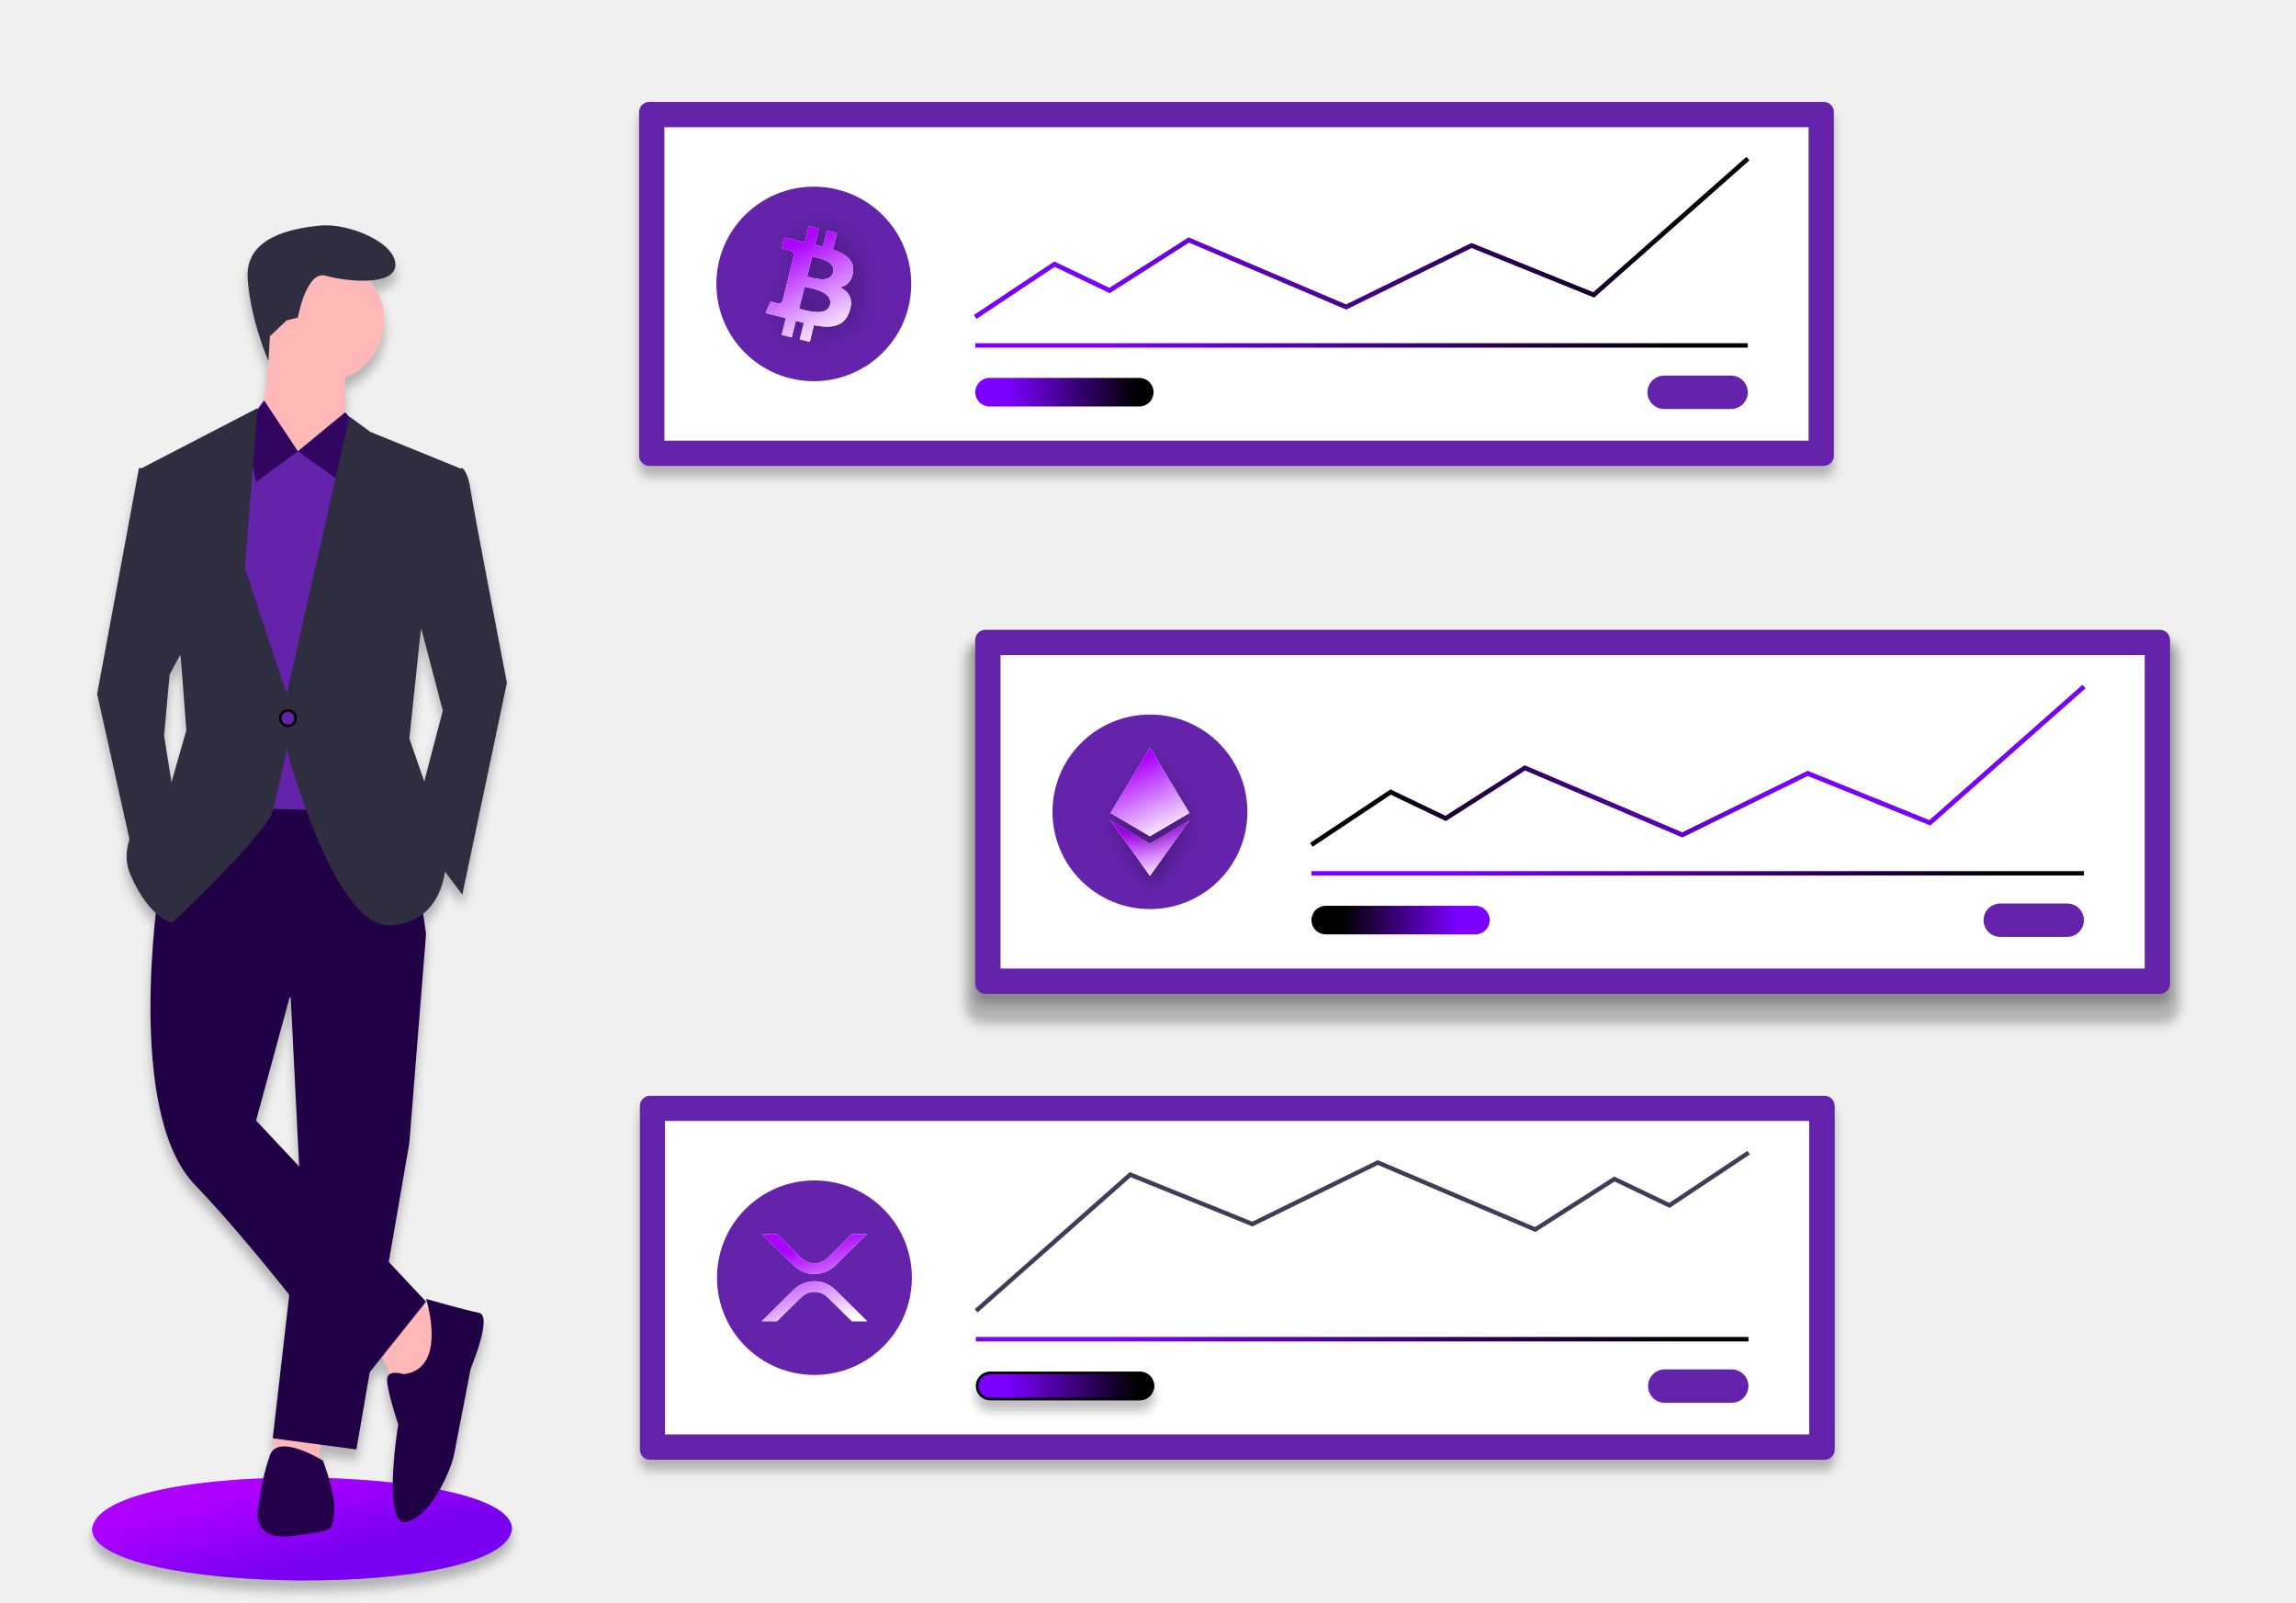
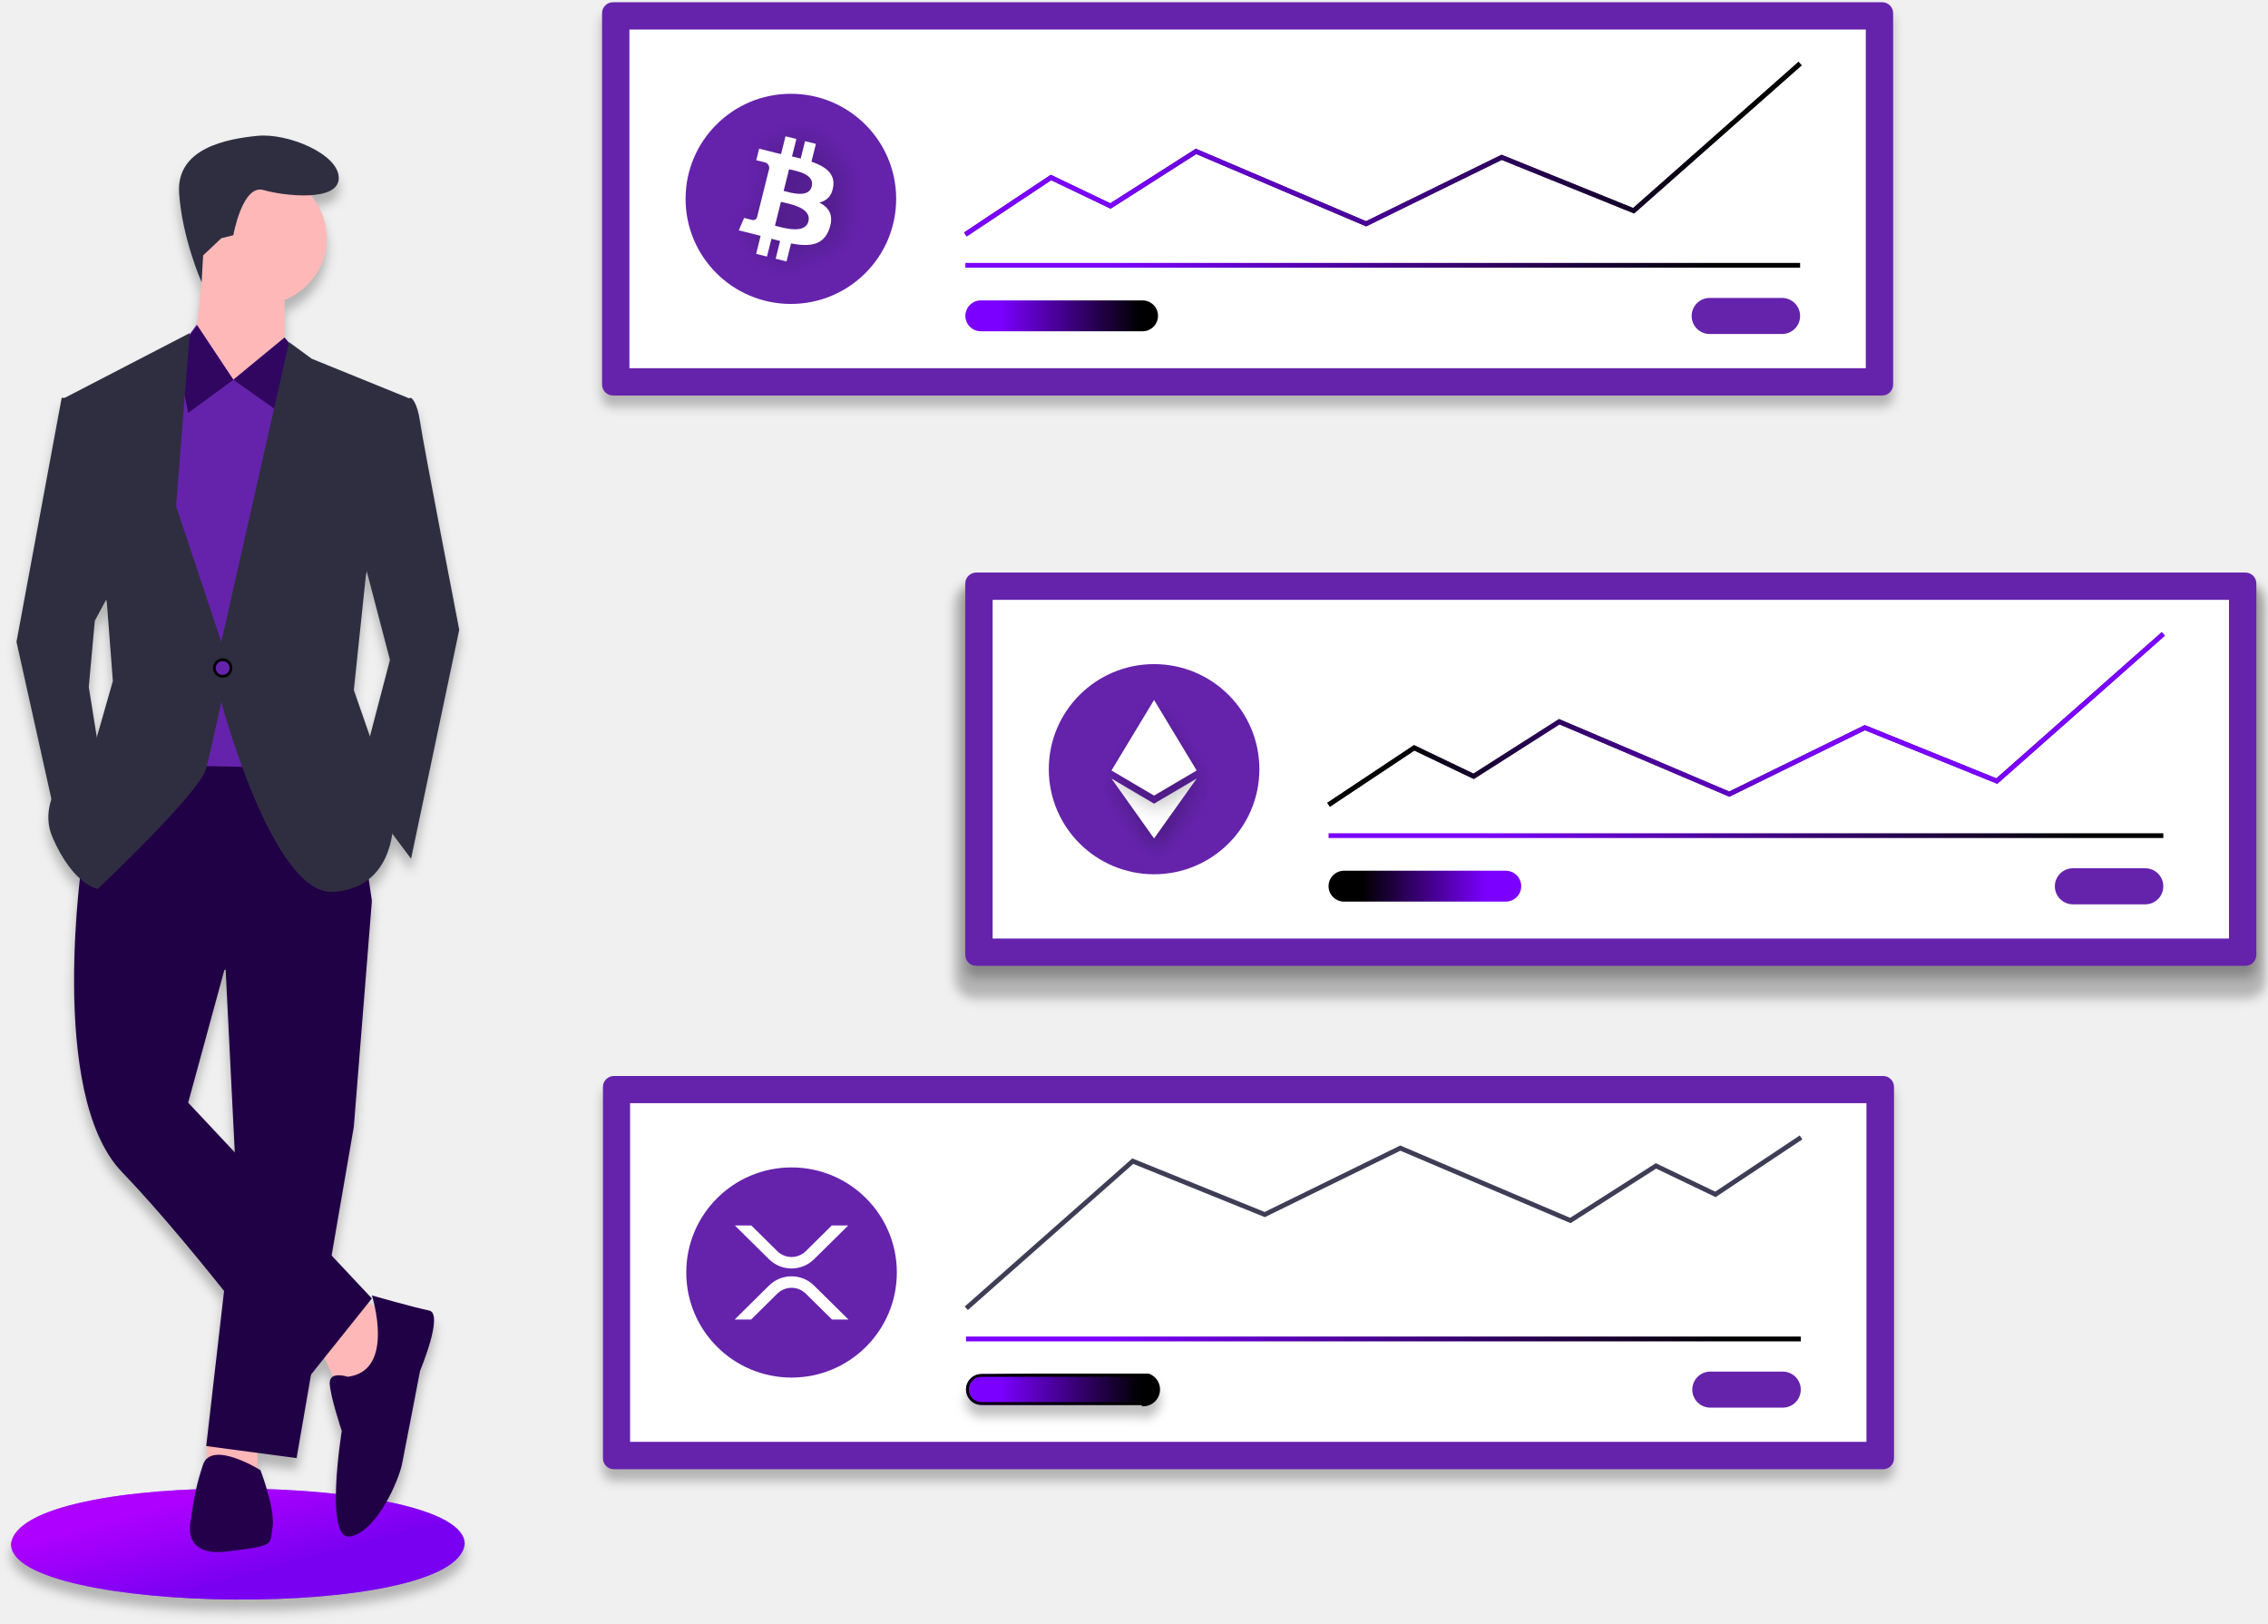
- <svg xmlns="http://www.w3.org/2000/svg" width="897" height="626" viewBox="0 0 897 626" fill="none">
-   <g filter="url(#filter0_d)">
-     <path d="M200 597.22C196.93 625.139 35.756 622.796 36 597.219C39.07 569.301 200.244 571.645 200 597.22Z" fill="#7800FF" fill-opacity="0.45" />
-     <path d="M200 597.22C196.93 625.139 35.756 622.796 36 597.219C39.07 569.301 200.244 571.645 200 597.22Z" fill="url(#paint0_linear)" />
-     <path d="M147.945 526.94L154.479 541.096L166.457 540.007L174.079 514.961L162.101 508.428L147.945 526.94Z" fill="#FFB8B8" />
-     <path d="M106.824 559.542L106.566 569.407L125.078 570.496V558.518L106.824 559.542Z" fill="#FFB8B8" />
-     <path d="M113.099 379.935L117.455 467.048L106.566 561.784L139.234 566.14L159.924 446.36L166.457 364.69L113.099 379.935Z" fill="#210145" />
-     <path d="M61.92 348.356C61.92 348.356 48.853 434.381 76.076 462.693C103.3 491.005 140.323 541.095 140.323 541.095L166.457 508.428L100.033 437.648L113.1 389.735L166.457 364.69L157.746 304.799L79.343 303.711L61.92 348.356Z" fill="#210145" />
-     <path d="M126.167 149.084C139.398 149.084 150.123 138.358 150.123 125.127C150.123 111.897 139.398 101.171 126.167 101.171C112.936 101.171 102.211 111.897 102.211 125.127C102.211 138.358 112.936 149.084 126.167 149.084Z" fill="#FFB8B8" />
-     <path d="M105.477 130.572C105.477 130.572 104.388 164.329 98.944 168.684C93.499 173.04 118.544 191.552 118.544 191.552L134.878 165.417V141.461L105.477 130.572Z" fill="#FFB8B8" />
-     <path d="M116.366 176.307L103.146 156.344L95.677 166.507L84.788 196.997L93.499 315.688L144.678 316.777L151.212 180.662L134.878 161.062L116.366 176.307Z" fill="#6523AC" />
-     <path d="M171.902 183.929L180.613 182.84C180.613 182.84 182.791 183.929 183.88 191.552C184.969 199.174 198.036 266.687 198.036 266.687L180.613 349.445L161.012 323.311L172.991 277.576L161.012 231.842L171.902 183.929Z" fill="#2F2E41" />
-     <path d="M60.832 182.84H54.298L37.965 271.043L53.209 339.645L68.454 314.6L64.098 287.377L66.276 263.421L73.899 249.264L60.832 182.84Z" fill="#2F2E41" />
-     <path d="M157.746 536.74C157.746 536.74 151.212 534.562 151.212 538.918C151.212 543.273 155.568 556.34 155.568 556.34C155.568 556.34 149.034 596.63 158.835 594.452C168.635 592.275 176.257 573.763 177.346 568.318C178.435 562.874 183.88 534.562 183.88 534.562C183.88 534.562 192.591 513.872 187.147 512.783C181.702 511.694 166.457 507.339 166.457 507.339C166.457 507.339 175.168 534.562 157.746 536.74Z" fill="#210145" />
-     <path d="M126.167 570.496C126.167 570.496 108.744 559.607 105.477 568.318C103.311 574.672 101.85 581.245 101.122 587.919C101.122 587.919 96.766 602.075 114.189 599.897C131.612 597.719 129.434 597.719 130.523 591.186C131.612 584.652 126.167 570.496 126.167 570.496Z" fill="#24004B" />
-     <path d="M112.011 125.127L116.367 124.038C116.367 124.038 119.633 105.527 127.256 107.705C134.878 109.882 154.479 112.06 154.479 103.349C154.479 94.638 135.967 87.015 125.078 88.104C114.189 89.193 95.677 92.46 96.766 108.794C97.855 125.127 104.882 141.017 104.882 141.017L105.449 131.332L112.011 125.127Z" fill="#2F2E41" />
-     <path d="M134.878 189.374L116.366 176.307L134.878 161.062L141.305 168.773L134.878 189.374Z" fill="#310660" />
-     <path d="M100.032 188.285L116.366 176.307L103.299 156.707L95.677 166.507L100.032 188.285Z" fill="#310660" />
-     <path d="M179.524 182.84L144.679 168.684L136.512 162.695L112.011 271.043L95.677 222.041L100.577 159.428L55.387 182.84L70.632 256.887L72.81 285.199L66.276 308.066C66.276 308.066 43.409 324.4 51.031 341.823C58.654 359.245 67.365 360.334 67.365 360.334C67.365 360.334 104.388 325.489 106.566 316.778C108.744 308.066 112.011 292.821 112.011 292.821C112.011 292.821 130.523 362.512 152.301 361.423C174.079 360.334 174.079 337.467 174.079 337.467L168.635 313.511L159.923 288.466L164.279 247.087L179.524 182.84Z" fill="#2F2E41" />
-     <path d="M253.946 428C252.9 428.001 251.897 428.416 251.157 429.155C250.417 429.893 250.001 430.894 250 431.937V566.229C250.001 567.273 250.417 568.274 251.157 569.012C251.897 569.75 252.9 570.165 253.946 570.167H712.836C713.882 570.165 714.885 569.75 715.625 569.012C716.365 568.274 716.781 567.273 716.782 566.229V431.937C716.781 430.894 716.365 429.893 715.625 429.155C714.885 428.416 713.882 428.001 712.836 428L253.946 428Z" fill="#6523AC" />
-     <path d="M259.814 560.26H706.819V437.827H259.814V560.26Z" fill="white" />
-     <path d="M650.396 534.86C649.537 534.859 648.687 535.027 647.893 535.355C647.099 535.682 646.377 536.162 645.77 536.768C645.162 537.374 644.68 538.093 644.351 538.885C644.022 539.677 643.852 540.525 643.852 541.383C643.852 542.24 644.022 543.089 644.351 543.88C644.68 544.672 645.162 545.391 645.77 545.997C646.377 546.603 647.099 547.083 647.893 547.411C648.687 547.738 649.537 547.906 650.396 547.905H676.541C678.274 547.905 679.937 547.218 681.162 545.994C682.388 544.771 683.077 543.112 683.077 541.383C683.077 539.653 682.388 537.994 681.162 536.771C679.937 535.548 678.274 534.86 676.541 534.86H650.396Z" fill="#6523AC" />
-     <path d="M683.077 522.21H381.273V523.926H683.077V522.21Z" fill="#C4C4C4" />
-     <path d="M683.077 522.21H381.273V523.926H683.077V522.21Z" fill="url(#paint1_linear)" />
-     <path d="M682.693 449.495L683.647 450.923L652.285 471.787L630.78 461.486L599.846 481.206L538.312 455.014L489.31 479.034L441.726 459.784L381.936 512.628L380.796 511.343L441.384 457.793L489.243 477.155L538.262 453.127L599.686 479.273L630.66 459.524L652.146 469.815L682.693 449.495Z" fill="#3F3D56" />
-     <g filter="url(#filter1_d)">
-       <path d="M386.862 535.758C386.127 535.757 385.4 535.9 384.721 536.18C384.042 536.46 383.425 536.871 382.905 537.389C382.385 537.907 381.973 538.522 381.692 539.199C381.41 539.876 381.266 540.602 381.266 541.335C381.266 542.068 381.41 542.794 381.692 543.471C381.973 544.148 382.385 544.763 382.905 545.281C383.425 545.799 384.042 546.209 384.721 546.489C385.4 546.769 386.127 546.913 386.862 546.912H445.331C446.812 546.91 448.232 546.321 449.278 545.276C450.325 544.23 450.913 542.813 450.913 541.335C450.913 539.857 450.325 538.439 449.278 537.394C448.232 536.348 446.812 535.76 445.331 535.758H386.862Z" fill="url(#paint2_linear)" />
-       <path d="M386.861 536.258H386.862H445.331C446.679 536.26 447.972 536.795 448.925 537.747C449.878 538.699 450.413 539.99 450.413 541.335C450.413 542.68 449.878 543.97 448.925 544.922C447.972 545.874 446.679 546.41 445.33 546.412H386.862H386.861C386.192 546.413 385.53 546.282 384.911 546.027C384.293 545.772 383.731 545.398 383.258 544.927C382.785 544.455 382.41 543.895 382.153 543.279C381.897 542.662 381.766 542.002 381.766 541.335C381.766 540.668 381.897 540.007 382.153 539.391C382.41 538.774 382.785 538.214 383.258 537.743C383.731 537.271 384.293 536.897 384.911 536.642C385.53 536.388 386.192 536.257 386.861 536.258Z" stroke="black" />
+ <svg xmlns="http://www.w3.org/2000/svg" width="820" height="587" viewBox="0 0 820 587" fill="none">
+   <g id="undraw_crypto_portfolio_2jy5 1" filter="url(#filter0_d)">
+     <g id="Group 1">
+       <g id="male">
+         <g id="Vector">
+           <path d="M168 558.22C164.93 586.139 3.756 583.796 4 558.219C7.07 530.301 168.244 532.645 168 558.22Z" fill="#7800FF" fill-opacity="0.45" />
+           <path d="M168 558.22C164.93 586.139 3.756 583.796 4 558.219C7.07 530.301 168.244 532.645 168 558.22Z" fill="url(#paint0_linear)" />
+         </g>
+         <path id="Vector_2" d="M115.945 487.94L122.479 502.096L134.457 501.007L142.079 475.961L130.101 469.428L115.945 487.94Z" fill="#FFB8B8" />
+         <path id="Vector_3" d="M74.824 520.542L74.566 530.407L93.078 531.496V519.518L74.824 520.542Z" fill="#FFB8B8" />
+         <path id="Vector_4" d="M81.1 340.935L85.455 428.048L74.566 522.784L107.234 527.14L127.924 407.36L134.457 325.69L81.1 340.935Z" fill="#210145" />
+         <path id="Vector_5" d="M29.921 309.356C29.921 309.356 16.854 395.381 44.077 423.693C71.3 452.005 108.323 502.095 108.323 502.095L134.457 469.428L68.033 398.648L81.1 350.735L134.457 325.69L125.746 265.799L47.343 264.711L29.921 309.356Z" fill="#210145" />
+         <path id="Vector_6" d="M94.167 110.084C107.398 110.084 118.123 99.358 118.123 86.127C118.123 72.897 107.398 62.171 94.167 62.171C80.936 62.171 70.211 72.897 70.211 86.127C70.211 99.358 80.936 110.084 94.167 110.084Z" fill="#FFB8B8" />
+         <path id="Vector_7" d="M73.477 91.572C73.477 91.572 72.388 125.329 66.944 129.684C61.499 134.04 86.544 152.552 86.544 152.552L102.878 126.417V102.461L73.477 91.572Z" fill="#FFB8B8" />
+         <path id="Vector_8" d="M84.366 137.307L71.146 117.344L63.676 127.507L52.788 157.997L61.499 276.688L112.678 277.777L119.212 141.662L102.878 122.062L84.366 137.307Z" fill="#6523AC" />
+         <path id="Vector_9" d="M139.902 144.929L148.613 143.84C148.613 143.84 150.791 144.929 151.88 152.552C152.969 160.174 166.036 227.687 166.036 227.687L148.613 310.445L129.012 284.311L140.991 238.576L129.012 192.842L139.902 144.929Z" fill="#2F2E41" />
+         <path id="Vector_10" d="M28.832 143.84H22.298L5.965 232.043L21.209 300.645L36.454 275.6L32.098 248.377L34.276 224.421L41.899 210.264L28.832 143.84Z" fill="#2F2E41" />
+         <path id="Vector_11" d="M125.746 497.74C125.746 497.74 119.212 495.562 119.212 499.918C119.212 504.273 123.568 517.34 123.568 517.34C123.568 517.34 117.034 557.63 126.835 555.452C136.635 553.275 144.257 534.763 145.346 529.318C146.435 523.874 151.88 495.562 151.88 495.562C151.88 495.562 160.591 474.872 155.147 473.783C149.702 472.694 134.457 468.339 134.457 468.339C134.457 468.339 143.168 495.562 125.746 497.74Z" fill="#210145" />
+         <path id="Vector_12" d="M94.167 531.496C94.167 531.496 76.744 520.607 73.477 529.318C71.311 535.672 69.85 542.245 69.122 548.919C69.122 548.919 64.766 563.075 82.189 560.897C99.612 558.719 97.434 558.719 98.523 552.186C99.612 545.652 94.167 531.496 94.167 531.496Z" fill="#24004B" />
+         <path id="Vector_13" d="M80.011 86.127L84.367 85.038C84.367 85.038 87.633 66.527 95.256 68.705C102.878 70.882 122.479 73.06 122.479 64.349C122.479 55.638 103.967 48.015 93.078 49.104C82.189 50.193 63.677 53.46 64.766 69.793C65.855 86.127 72.882 102.017 72.882 102.017L73.449 92.332L80.011 86.127Z" fill="#2F2E41" />
+         <path id="Vector_14" d="M102.878 150.374L84.367 137.307L102.878 122.062L109.305 129.773L102.878 150.374Z" fill="#310660" />
+         <path id="Vector_15" d="M68.032 149.285L84.367 137.307L71.299 117.707L63.677 127.507L68.032 149.285Z" fill="#310660" />
+         <path id="Vector_16" d="M147.524 143.84L112.679 129.684L104.512 123.695L80.011 232.043L63.677 183.041L68.577 120.428L23.387 143.84L38.632 217.887L40.81 246.199L34.276 269.066C34.276 269.066 11.409 285.4 19.031 302.823C26.654 320.246 35.365 321.334 35.365 321.334C35.365 321.334 72.388 286.489 74.566 277.778C76.744 269.066 80.011 253.821 80.011 253.821C80.011 253.821 98.523 323.512 120.301 322.423C142.079 321.334 142.079 298.467 142.079 298.467L136.635 274.511L127.923 249.466L132.279 208.087L147.524 143.84Z" fill="#2F2E41" />
+       </g>
+       <g id="coincont3">
+         <path id="Vector_17" d="M221.946 389C220.9 389.001 219.897 389.416 219.157 390.154C218.417 390.893 218.001 391.893 218 392.937V527.229C218.001 528.273 218.417 529.274 219.157 530.012C219.897 530.75 220.9 531.165 221.946 531.167H680.836C681.882 531.165 682.885 530.75 683.625 530.012C684.365 529.274 684.781 528.273 684.782 527.229V392.937C684.781 391.893 684.365 390.893 683.625 390.154C682.885 389.416 681.882 389.001 680.836 389L221.946 389Z" fill="#6523AC" />
+         <path id="Vector_18" d="M227.814 521.26H674.82V398.827H227.814V521.26Z" fill="white" />
+         <path id="Vector_19" d="M618.396 495.86C617.537 495.859 616.687 496.027 615.893 496.355C615.099 496.682 614.377 497.162 613.77 497.768C613.162 498.374 612.68 499.093 612.351 499.885C612.022 500.677 611.852 501.525 611.852 502.383C611.852 503.24 612.022 504.088 612.351 504.88C612.68 505.672 613.162 506.391 613.77 506.997C614.377 507.603 615.099 508.083 615.893 508.41C616.687 508.738 617.537 508.906 618.396 508.905H644.541C646.274 508.905 647.937 508.218 649.162 506.994C650.388 505.771 651.077 504.112 651.077 502.383C651.077 500.653 650.388 498.994 649.162 497.771C647.937 496.548 646.274 495.86 644.541 495.86H618.396Z" fill="#6523AC" />
+         <g id="Vector_20">
+           <path d="M651.077 483.209H349.273V484.925H651.077V483.209Z" fill="#C4C4C4" />
+           <path d="M651.077 483.209H349.273V484.925H651.077V483.209Z" fill="url(#paint1_linear)" />
+         </g>
+         <path id="Vector_21" d="M650.693 410.495L651.647 411.923L620.285 432.787L598.78 422.486L567.846 442.206L506.312 416.014L457.31 440.034L409.727 420.784L349.936 473.628L348.796 472.343L409.384 418.793L457.243 438.155L506.262 414.127L567.686 440.272L598.66 420.524L620.146 430.815L650.693 410.495Z" fill="#3F3D56" />
+         <g id="Vector_22" filter="url(#filter1_d)">
+           <path d="M354.862 496.758C354.127 496.757 353.4 496.9 352.721 497.18C352.042 497.46 351.425 497.871 350.905 498.389C350.385 498.907 349.973 499.522 349.692 500.199C349.41 500.876 349.266 501.602 349.266 502.335C349.266 503.068 349.41 503.793 349.692 504.471C349.973 505.148 350.385 505.763 350.905 506.281C351.425 506.799 352.042 507.209 352.721 507.489C353.4 507.769 354.127 507.913 354.862 507.912H413.331C414.812 507.91 416.232 507.321 417.278 506.276C418.325 505.23 418.913 503.813 418.913 502.335C418.913 500.857 418.325 499.439 417.278 498.394C416.232 497.348 414.812 496.759 413.331 496.758H354.862Z" fill="url(#paint2_linear)" />
+           <path d="M354.862 497.258H354.861C354.192 497.257 353.53 497.388 352.911 497.642C352.293 497.897 351.731 498.271 351.258 498.743C350.785 499.214 350.41 499.774 350.153 500.391C349.897 501.007 349.766 501.668 349.766 502.335C349.766 503.002 349.897 503.662 350.153 504.279C350.41 504.895 350.785 505.455 351.258 505.927C351.731 506.398 352.293 506.772 352.911 507.027C353.53 507.282 354.192 507.413 354.861 507.412L354.862 507.412L413.33 507.412L413.331 507.412M354.862 497.258L413.331 496.758C414.812 496.759 416.232 497.348 417.278 498.394C418.325 499.439 418.913 500.857 418.913 502.335C418.913 503.813 418.325 505.23 417.278 506.276C416.232 507.321 414.812 507.91 413.331 507.912V507.412M354.862 497.258H413.331M354.862 497.258H413.331M413.331 507.412C414.68 507.41 415.972 506.874 416.925 505.922C417.878 504.97 418.413 503.68 418.413 502.335C418.413 500.99 417.878 499.699 416.925 498.747C415.972 497.795 414.679 497.259 413.331 497.258M413.331 507.412L413.331 497.258" stroke="black" />
+         </g>
+         <g id="coin3">
+           <path id="Vector_23" d="M286.186 498.031C307.211 498.031 324.255 481.024 324.255 460.043C324.255 439.063 307.211 422.055 286.186 422.055C265.161 422.055 248.117 439.063 248.117 460.043C248.117 481.024 265.161 498.031 286.186 498.031Z" fill="#6523AC" />
+           <path id="Vector_24" d="M300.726 443.049H306.674L294.297 455.272C292.135 457.398 289.221 458.591 286.185 458.591C283.149 458.591 280.234 457.398 278.072 455.272L265.696 443.049H271.645L281.047 452.334C282.417 453.681 284.262 454.436 286.185 454.436C288.108 454.436 289.954 453.681 291.324 452.334L300.726 443.049ZM271.569 477.038H265.621L278.074 464.739C280.236 462.613 283.15 461.42 286.186 461.42C289.222 461.42 292.136 462.613 294.299 464.739L306.752 477.038H300.803L291.324 467.677C289.954 466.33 288.108 465.575 286.185 465.575C284.263 465.575 282.417 466.33 281.047 467.677L271.569 477.038Z" fill="white" />
+         </g>
+       </g>
+       <g id="coincont2">
+         <path id="Vector_25" d="M221.627 0.811C220.581 0.812 219.578 1.227 218.838 1.965C218.098 2.704 217.682 3.704 217.681 4.748V139.04C217.682 140.084 218.098 141.085 218.838 141.823C219.578 142.561 220.581 142.976 221.627 142.977H680.517C681.563 142.976 682.566 142.561 683.306 141.823C684.046 141.085 684.462 140.084 684.463 139.04V4.748C684.462 3.704 684.046 2.704 683.306 1.965C682.566 1.227 681.563 0.812 680.517 0.811L221.627 0.811Z" fill="#6523AC" />
+         <path id="Vector_26" d="M227.569 133.111H674.575V10.678H227.569V133.111Z" fill="white" />
+         <path id="Vector_27" d="M618.152 107.711C616.418 107.711 614.756 108.398 613.53 109.622C612.304 110.845 611.616 112.504 611.616 114.233C611.616 115.963 612.304 117.622 613.53 118.845C614.756 120.068 616.418 120.756 618.152 120.756H644.296C646.029 120.756 647.692 120.068 648.918 118.845C650.143 117.622 650.832 115.963 650.832 114.233C650.832 112.504 650.143 110.845 648.918 109.622C647.692 108.398 646.029 107.711 644.296 107.711H618.152Z" fill="#6523AC" />
+         <g id="Vector_28">
+           <path d="M650.832 95.06H349.028V96.776H650.832V95.06Z" fill="#E6E6E6" />
+           <path d="M650.832 95.06H349.028V96.776H650.832V95.06Z" fill="url(#paint3_linear)" />
+         </g>
+         <g id="Vector_29">
+           <path d="M349.505 85.478L348.551 84.05L379.913 63.187L401.419 73.488L432.352 53.767L432.77 53.944L493.886 79.96L542.889 55.94L590.472 75.189L650.262 22.345L651.402 23.63L590.814 77.179L542.956 57.819L493.937 81.847L432.513 55.701L401.538 75.448L380.052 65.156L349.505 85.478Z" fill="#3F3D56" />
+           <path d="M349.505 85.478L348.551 84.05L379.913 63.187L401.419 73.488L432.352 53.767L432.77 53.944L493.886 79.96L542.889 55.94L590.472 75.189L650.262 22.345L651.402 23.63L590.814 77.179L542.956 57.819L493.937 81.847L432.513 55.701L401.538 75.448L380.052 65.156L349.505 85.478Z" fill="url(#paint4_linear)" />
+         </g>
+         <g id="Vector_30">
+           <path d="M354.617 108.609C353.136 108.61 351.716 109.199 350.67 110.245C349.623 111.29 349.035 112.708 349.035 114.186C349.035 115.663 349.623 117.081 350.67 118.127C351.716 119.172 353.136 119.761 354.617 119.763H413.086C414.569 119.763 415.99 119.175 417.038 118.129C418.086 117.083 418.675 115.665 418.675 114.186C418.675 112.706 418.086 111.288 417.038 110.242C415.99 109.196 414.569 108.609 413.086 108.609H354.617Z" fill="#E6E6E6" />
+           <path d="M354.617 108.609C353.136 108.61 351.716 109.199 350.67 110.245C349.623 111.29 349.035 112.708 349.035 114.186C349.035 115.663 349.623 117.081 350.67 118.127C351.716 119.172 353.136 119.761 354.617 119.763H413.086C414.569 119.763 415.99 119.175 417.038 118.129C418.086 117.083 418.675 115.665 418.675 114.186C418.675 112.706 418.086 111.288 417.038 110.242C415.99 109.196 414.569 108.609 413.086 108.609H354.617Z" fill="url(#paint5_linear)" />
+         </g>
+         <g id="coin1">
+           <path id="Vector_31" d="M285.942 109.882C306.967 109.882 324.011 92.874 324.011 71.894C324.011 50.914 306.967 33.906 285.942 33.906C264.916 33.906 247.872 50.914 247.872 71.894C247.872 92.874 264.916 109.882 285.942 109.882Z" fill="#6523AC" />
+           <g id="Vector_32" filter="url(#filter2_d)">
+             <path d="M301.259 67.46C301.97 62.706 298.343 60.151 293.384 58.446L294.992 52.007L291.063 51.03L289.497 57.3C288.465 57.043 287.405 56.8 286.351 56.56L287.928 50.249L284.002 49.272L282.392 55.71C281.537 55.516 280.698 55.324 279.884 55.121L279.888 55.101L274.471 53.752L273.426 57.938C273.426 57.938 276.341 58.605 276.279 58.646C276.823 58.711 277.319 58.986 277.661 59.413C278.003 59.839 278.164 60.382 278.109 60.926L276.277 68.262C276.416 68.296 276.552 68.34 276.685 68.392L276.271 68.29L273.701 78.567C273.645 78.746 273.553 78.912 273.432 79.056C273.311 79.2 273.162 79.319 272.995 79.406C272.828 79.492 272.645 79.545 272.457 79.561C272.27 79.576 272.08 79.555 271.901 79.498C271.94 79.555 269.046 78.787 269.046 78.787L267.096 83.275L272.209 84.546C273.16 84.784 274.092 85.033 275.008 85.267L273.382 91.782L277.306 92.759L278.917 86.315C279.988 86.605 281.028 86.873 282.047 87.125L280.442 93.539L284.37 94.516L285.996 88.015C292.694 89.28 297.732 88.77 299.85 82.725C301.559 77.858 299.766 75.05 296.242 73.218C298.809 72.625 300.742 70.94 301.258 67.46L301.259 67.46ZM292.283 80.019C291.068 84.887 282.855 82.256 280.191 81.595L282.349 72.966C285.011 73.63 293.549 74.943 292.284 80.019H292.283ZM293.496 67.39C292.389 71.818 285.553 69.568 283.334 69.017L285.29 61.19C287.509 61.742 294.651 62.771 293.496 67.39Z" fill="white" />
+           </g>
+         </g>
+       </g>
+       <g id="coincont1">
+         <g id="Vector_33" filter="url(#filter3_d)">
+           <path d="M352.946 207C351.9 207.001 350.897 207.416 350.157 208.155C349.417 208.893 349.001 209.894 349 210.937V345.229C349.001 346.273 349.417 347.274 350.157 348.012C350.897 348.75 351.9 349.165 352.946 349.167H811.836C812.882 349.165 813.885 348.75 814.625 348.012C815.365 347.274 815.781 346.273 815.782 345.229V210.937C815.781 209.893 815.365 208.893 814.625 208.155C813.885 207.416 812.882 207.001 811.836 207L352.946 207Z" fill="#6523AC" />
+         </g>
+         <path id="Vector_34" d="M358.888 339.3H805.893V216.867H358.888V339.3Z" fill="white" />
+         <path id="Vector_35" d="M749.471 313.9C747.737 313.9 746.075 314.588 744.849 315.811C743.623 317.034 742.935 318.693 742.935 320.423C742.935 322.152 743.623 323.811 744.849 325.034C746.075 326.258 747.737 326.945 749.471 326.945H775.615C777.348 326.945 779.011 326.258 780.237 325.034C781.462 323.811 782.151 322.152 782.151 320.423C782.151 318.693 781.462 317.034 780.237 315.811C779.011 314.588 777.348 313.9 775.615 313.9H749.471V313.9Z" fill="#6523AC" />
+         <path id="Vector_36" d="M782.151 301.25H480.347V302.966H782.151V301.25Z" fill="url(#paint6_linear)" />
+         <g id="Vector_37">
+           <path d="M480.824 291.667L479.87 290.239L511.231 269.376L532.738 279.677L563.671 259.957L564.089 260.134L625.205 286.149L674.208 262.129L721.791 281.378L781.581 228.534L782.722 229.82L722.134 283.369L674.275 264.008L625.255 288.037L563.833 261.891L532.857 281.638L511.371 271.347L480.824 291.667Z" fill="#3F3D56" />
+           <path d="M480.824 291.667L479.87 290.239L511.231 269.376L532.738 279.677L563.671 259.957L564.089 260.134L625.205 286.149L674.208 262.129L721.791 281.378L781.581 228.534L782.722 229.82L722.134 283.369L674.275 264.008L625.255 288.037L563.833 261.891L532.857 281.638L511.371 271.347L480.824 291.667Z" fill="url(#paint7_linear)" />
+         </g>
+         <g id="Vector_38">
+           <path d="M485.936 314.798C484.454 314.798 483.032 315.385 481.984 316.431C480.936 317.477 480.347 318.896 480.347 320.375C480.347 321.854 480.936 323.272 481.984 324.318C483.032 325.364 484.454 325.952 485.936 325.952H544.405C545.887 325.952 547.309 325.364 548.357 324.318C549.405 323.272 549.994 321.854 549.994 320.375C549.994 318.896 549.405 317.477 548.357 316.431C547.309 315.385 545.887 314.798 544.405 314.798H485.936Z" fill="#E6E6E6" />
+           <path d="M485.936 314.798C484.454 314.798 483.032 315.385 481.984 316.431C480.936 317.477 480.347 318.896 480.347 320.375C480.347 321.854 480.936 323.272 481.984 324.318C483.032 325.364 484.454 325.952 485.936 325.952H544.405C545.887 325.952 547.309 325.364 548.357 324.318C549.405 323.272 549.994 321.854 549.994 320.375C549.994 318.896 549.405 317.477 548.357 316.431C547.309 315.385 545.887 314.798 544.405 314.798H485.936Z" fill="url(#paint8_linear)" />
+         </g>
+         <g id="coin2">
+           <path id="Vector_39" d="M417.26 316.071C438.285 316.071 455.33 299.064 455.33 278.083C455.33 257.103 438.285 240.095 417.26 240.095C396.235 240.095 379.191 257.103 379.191 278.083C379.191 299.064 396.235 316.071 417.26 316.071Z" fill="#6523AC" />
+           <g id="Vector_40" filter="url(#filter4_d)">
+             <path d="M417.256 303.12L432.667 281.463L417.256 290.542L401.854 281.463L417.255 303.12H417.256Z" fill="white" />
+           </g>
+           <g id="Vector_41" filter="url(#filter5_d)">
+             <path d="M417.255 287.632H417.256L432.658 278.548L417.256 253.047H417.255L401.854 278.548L417.255 287.632Z" fill="white" />
+           </g>
+         </g>
+       </g>
+       <circle id="Ellipse 1" cx="80.5" cy="241.5" r="3" fill="#6523AC" stroke="black" />
    </g>
-     <path d="M318.186 537.031C339.211 537.031 356.255 520.024 356.255 499.043C356.255 478.063 339.211 461.055 318.186 461.055C297.161 461.055 280.117 478.063 280.117 499.043C280.117 520.024 297.161 537.031 318.186 537.031Z" fill="#6523AC" />
-     <path d="M332.726 482.049H338.674L326.297 494.272C324.135 496.398 321.221 497.591 318.185 497.591C315.149 497.591 312.234 496.398 310.072 494.272L297.696 482.049H303.645L313.047 491.334C314.417 492.681 316.262 493.436 318.185 493.436C320.108 493.436 321.954 492.681 323.323 491.334L332.726 482.049ZM303.569 516.038H297.621L310.074 503.739C312.236 501.613 315.15 500.421 318.186 500.421C321.222 500.421 324.136 501.613 326.299 503.739L338.752 516.038H332.803L323.324 506.677C321.954 505.33 320.108 504.575 318.185 504.575C316.262 504.575 314.417 505.33 313.047 506.677L303.569 516.038Z" fill="white" />
-     <path d="M332.726 482.049H338.674L326.297 494.272C324.135 496.398 321.221 497.591 318.185 497.591C315.149 497.591 312.234 496.398 310.072 494.272L297.696 482.049H303.645L313.047 491.334C314.417 492.681 316.262 493.436 318.185 493.436C320.108 493.436 321.954 492.681 323.323 491.334L332.726 482.049ZM303.569 516.038H297.621L310.074 503.739C312.236 501.613 315.15 500.421 318.186 500.421C321.222 500.421 324.136 501.613 326.299 503.739L338.752 516.038H332.803L323.324 506.677C321.954 505.33 320.108 504.575 318.185 504.575C316.262 504.575 314.417 505.33 313.047 506.677L303.569 516.038Z" fill="url(#paint3_linear)" />
-     <path d="M253.627 39.811C252.581 39.812 251.578 40.227 250.838 40.965C250.098 41.704 249.682 42.704 249.681 43.748V178.04C249.682 179.084 250.098 180.085 250.838 180.823C251.578 181.561 252.581 181.976 253.627 181.977H712.517C713.563 181.976 714.566 181.561 715.306 180.823C716.046 180.085 716.462 179.084 716.463 178.04V43.748C716.462 42.704 716.046 41.704 715.306 40.965C714.566 40.227 713.563 39.812 712.517 39.811L253.627 39.811Z" fill="#6523AC" />
-     <path d="M259.569 172.111H706.575V49.678H259.569V172.111Z" fill="white" />
-     <path d="M650.152 146.711C648.418 146.711 646.756 147.398 645.53 148.622C644.304 149.845 643.616 151.504 643.616 153.233C643.616 154.963 644.304 156.622 645.53 157.845C646.756 159.068 648.418 159.756 650.152 159.756H676.296C678.029 159.756 679.692 159.068 680.918 157.845C682.143 156.622 682.832 154.963 682.832 153.233C682.832 151.504 682.143 149.845 680.918 148.622C679.692 147.398 678.029 146.711 676.296 146.711H650.152Z" fill="#6523AC" />
-     <path d="M682.832 134.06H381.028V135.776H682.832V134.06Z" fill="#E6E6E6" />
-     <path d="M682.832 134.06H381.028V135.776H682.832V134.06Z" fill="url(#paint4_linear)" />
-     <path d="M381.505 124.478L380.551 123.05L411.913 102.187L433.419 112.488L464.352 92.767L464.77 92.944L525.886 118.96L574.888 94.94L622.472 114.189L682.262 61.345L683.402 62.63L622.814 116.179L574.956 96.819L525.937 120.847L464.513 94.701L433.538 114.448L412.052 104.156L381.505 124.478Z" fill="#3F3D56" />
-     <path d="M381.505 124.478L380.551 123.05L411.913 102.187L433.419 112.488L464.352 92.767L464.77 92.944L525.886 118.96L574.888 94.94L622.472 114.189L682.262 61.345L683.402 62.63L622.814 116.179L574.956 96.819L525.937 120.847L464.513 94.701L433.538 114.448L412.052 104.156L381.505 124.478Z" fill="url(#paint5_linear)" />
-     <path d="M386.617 147.609C385.136 147.61 383.716 148.199 382.67 149.245C381.623 150.29 381.035 151.708 381.035 153.186C381.035 154.663 381.623 156.081 382.67 157.127C383.716 158.172 385.136 158.761 386.617 158.763H445.086C446.569 158.763 447.99 158.175 449.038 157.129C450.086 156.083 450.675 154.665 450.675 153.186C450.675 151.706 450.086 150.288 449.038 149.242C447.99 148.196 446.569 147.609 445.086 147.609H386.617Z" fill="#E6E6E6" />
-     <path d="M386.617 147.609C385.136 147.61 383.716 148.199 382.67 149.245C381.623 150.29 381.035 151.708 381.035 153.186C381.035 154.663 381.623 156.081 382.67 157.127C383.716 158.172 385.136 158.761 386.617 158.763H445.086C446.569 158.763 447.99 158.175 449.038 157.129C450.086 156.083 450.675 154.665 450.675 153.186C450.675 151.706 450.086 150.288 449.038 149.242C447.99 148.196 446.569 147.609 445.086 147.609H386.617Z" fill="url(#paint6_linear)" />
-     <path d="M317.942 148.882C338.967 148.882 356.011 131.874 356.011 110.894C356.011 89.914 338.967 72.906 317.942 72.906C296.917 72.906 279.872 89.914 279.872 110.894C279.872 131.874 296.917 148.882 317.942 148.882Z" fill="#6523AC" />
-     <g filter="url(#filter2_d)">
-       <path d="M333.259 106.46C333.97 101.706 330.343 99.151 325.383 97.446L326.992 91.007L323.063 90.03L321.497 96.3C320.465 96.043 319.404 95.8 318.351 95.561L319.928 89.249L316.002 88.272L314.392 94.71C313.537 94.516 312.698 94.323 311.884 94.121L311.888 94.101L306.471 92.752L305.426 96.938C305.426 96.938 308.341 97.605 308.279 97.646C308.823 97.711 309.319 97.986 309.661 98.412C310.003 98.839 310.164 99.382 310.109 99.926L308.277 107.262C308.416 107.296 308.552 107.34 308.685 107.392L308.271 107.29L305.701 117.567C305.645 117.746 305.553 117.912 305.432 118.056C305.311 118.2 305.162 118.319 304.995 118.406C304.828 118.492 304.645 118.545 304.457 118.561C304.27 118.576 304.08 118.555 303.901 118.498C303.94 118.555 301.046 117.786 301.046 117.786L299.096 122.275L304.209 123.546C305.16 123.784 306.092 124.033 307.008 124.267L305.382 130.782L309.306 131.759L310.917 125.315C311.988 125.605 313.028 125.873 314.046 126.125L312.442 132.539L316.37 133.516L317.996 127.015C324.694 128.28 329.732 127.77 331.85 121.725C333.559 116.858 331.766 114.05 328.242 112.218C330.809 111.625 332.742 109.94 333.258 106.46L333.259 106.46ZM324.283 119.019C323.067 123.887 314.855 121.256 312.191 120.595L314.349 111.967C317.011 112.63 325.549 113.943 324.284 119.019H324.283ZM325.496 106.39C324.389 110.818 317.553 108.568 315.334 108.017L317.29 100.19C319.509 100.742 326.651 101.771 325.496 106.39V106.39Z" fill="white" />
-       <path d="M333.259 106.46C333.97 101.706 330.343 99.151 325.383 97.446L326.992 91.007L323.063 90.03L321.497 96.3C320.465 96.043 319.404 95.8 318.351 95.561L319.928 89.249L316.002 88.272L314.392 94.71C313.537 94.516 312.698 94.323 311.884 94.121L311.888 94.101L306.471 92.752L305.426 96.938C305.426 96.938 308.341 97.605 308.279 97.646C308.823 97.711 309.319 97.986 309.661 98.412C310.003 98.839 310.164 99.382 310.109 99.926L308.277 107.262C308.416 107.296 308.552 107.34 308.685 107.392L308.271 107.29L305.701 117.567C305.645 117.746 305.553 117.912 305.432 118.056C305.311 118.2 305.162 118.319 304.995 118.406C304.828 118.492 304.645 118.545 304.457 118.561C304.27 118.576 304.08 118.555 303.901 118.498C303.94 118.555 301.046 117.786 301.046 117.786L299.096 122.275L304.209 123.546C305.16 123.784 306.092 124.033 307.008 124.267L305.382 130.782L309.306 131.759L310.917 125.315C311.988 125.605 313.028 125.873 314.046 126.125L312.442 132.539L316.37 133.516L317.996 127.015C324.694 128.28 329.732 127.77 331.85 121.725C333.559 116.858 331.766 114.05 328.242 112.218C330.809 111.625 332.742 109.94 333.258 106.46L333.259 106.46ZM324.283 119.019C323.067 123.887 314.855 121.256 312.191 120.595L314.349 111.967C317.011 112.63 325.549 113.943 324.284 119.019H324.283ZM325.496 106.39C324.389 110.818 317.553 108.568 315.334 108.017L317.29 100.19C319.509 100.742 326.651 101.771 325.496 106.39V106.39Z" fill="url(#paint7_linear)" />
-     </g>
-     <g filter="url(#filter3_d)">
-       <path d="M384.946 246C383.9 246.001 382.897 246.416 382.157 247.155C381.417 247.893 381.001 248.894 381 249.937V384.229C381.001 385.273 381.417 386.274 382.157 387.012C382.897 387.75 383.9 388.165 384.946 388.167H843.836C844.882 388.165 845.885 387.75 846.625 387.012C847.365 386.274 847.781 385.273 847.782 384.229V249.937C847.781 248.893 847.365 247.893 846.625 247.155C845.885 246.416 844.882 246.001 843.836 246L384.946 246Z" fill="#6523AC" />
-     </g>
-     <path d="M390.888 378.3H837.894V255.867H390.888V378.3Z" fill="white" />
-     <path d="M781.471 352.9C779.737 352.9 778.075 353.588 776.849 354.811C775.623 356.034 774.935 357.693 774.935 359.423C774.935 361.152 775.623 362.811 776.849 364.034C778.075 365.258 779.737 365.945 781.471 365.945H807.615C809.348 365.945 811.011 365.258 812.237 364.034C813.462 362.811 814.151 361.152 814.151 359.423C814.151 357.693 813.462 356.034 812.237 354.811C811.011 353.588 809.348 352.9 807.615 352.9H781.471V352.9Z" fill="#6523AC" />
-     <path d="M814.151 340.25H512.347V341.966H814.151V340.25Z" fill="url(#paint8_linear)" />
-     <path d="M512.824 330.667L511.87 329.239L543.231 308.376L564.738 318.677L595.671 298.957L596.089 299.134L657.205 325.149L706.208 301.129L753.791 320.378L813.581 267.534L814.721 268.82L754.133 322.369L706.275 303.008L657.255 327.037L595.833 300.891L564.857 320.638L543.371 310.347L512.824 330.667Z" fill="#3F3D56" />
-     <path d="M512.824 330.667L511.87 329.239L543.231 308.376L564.738 318.677L595.671 298.957L596.089 299.134L657.205 325.149L706.208 301.129L753.791 320.378L813.581 267.534L814.721 268.82L754.133 322.369L706.275 303.008L657.255 327.037L595.833 300.891L564.857 320.638L543.371 310.347L512.824 330.667Z" fill="url(#paint9_linear)" />
-     <path d="M517.936 353.798C516.454 353.798 515.032 354.385 513.984 355.431C512.936 356.477 512.347 357.896 512.347 359.375C512.347 360.854 512.936 362.272 513.984 363.318C515.032 364.364 516.454 364.952 517.936 364.952H576.405C577.887 364.952 579.309 364.364 580.357 363.318C581.405 362.272 581.994 360.854 581.994 359.375C581.994 357.896 581.405 356.477 580.357 355.431C579.309 354.385 577.887 353.798 576.405 353.798H517.936Z" fill="#E6E6E6" />
-     <path d="M517.936 353.798C516.454 353.798 515.032 354.385 513.984 355.431C512.936 356.477 512.347 357.896 512.347 359.375C512.347 360.854 512.936 362.272 513.984 363.318C515.032 364.364 516.454 364.952 517.936 364.952H576.405C577.887 364.952 579.309 364.364 580.357 363.318C581.405 362.272 581.994 360.854 581.994 359.375C581.994 357.896 581.405 356.477 580.357 355.431C579.309 354.385 577.887 353.798 576.405 353.798H517.936Z" fill="url(#paint10_linear)" />
-     <path d="M449.26 355.071C470.285 355.071 487.33 338.064 487.33 317.083C487.33 296.103 470.285 279.095 449.26 279.095C428.235 279.095 411.191 296.103 411.191 317.083C411.191 338.064 428.235 355.071 449.26 355.071Z" fill="#6523AC" />
-     <g filter="url(#filter4_d)">
-       <path d="M449.256 342.12L464.667 320.463L449.256 329.542L433.854 320.463L449.255 342.12H449.256Z" fill="white" />
-       <path d="M449.256 342.12L464.667 320.463L449.256 329.542L433.854 320.463L449.255 342.12H449.256Z" fill="url(#paint11_linear)" />
-     </g>
-     <g filter="url(#filter5_d)">
-       <path d="M449.255 326.632H449.256L464.658 317.548L449.256 292.047H449.255L433.854 317.548L449.255 326.632Z" fill="white" />
-       <path d="M449.255 326.632H449.256L464.658 317.548L449.256 292.047H449.255L433.854 317.548L449.255 326.632Z" fill="url(#paint12_linear)" />
-     </g>
-     <circle cx="112.5" cy="280.5" r="3" fill="#6523AC" stroke="black" />
  </g>
  <defs>
-     <filter id="filter0_d" x="-4" y="0" width="905" height="627" filterUnits="userSpaceOnUse" color-interpolation-filters="sRGB">
+     <filter id="filter0_d" x="0" y="0" width="820" height="587" filterUnits="userSpaceOnUse" color-interpolation-filters="sRGB">
      <feFlood flood-opacity="0" result="BackgroundImageFix" />
      <feColorMatrix in="SourceAlpha" type="matrix" values="0 0 0 0 0 0 0 0 0 0 0 0 0 0 0 0 0 0 127 0" />
      <feOffset dy="4" />
      <feGaussianBlur stdDeviation="2" />
      <feColorMatrix type="matrix" values="0 0 0 0 0 0 0 0 0 0 0 0 0 0 0 0 0 0 0.25 0" />
      <feBlend mode="normal" in2="BackgroundImageFix" result="effect1_dropShadow" />
      <feBlend mode="normal" in="SourceGraphic" in2="effect1_dropShadow" result="shape" />
    </filter>
-     <filter id="filter1_d" x="377.266" y="535.758" width="77.647" height="19.154" filterUnits="userSpaceOnUse" color-interpolation-filters="sRGB">
+     <filter id="filter1_d" x="345.266" y="496.758" width="77.647" height="19.154" filterUnits="userSpaceOnUse" color-interpolation-filters="sRGB">
      <feFlood flood-opacity="0" result="BackgroundImageFix" />
      <feColorMatrix in="SourceAlpha" type="matrix" values="0 0 0 0 0 0 0 0 0 0 0 0 0 0 0 0 0 0 127 0" />
      <feOffset dy="4" />
      <feGaussianBlur stdDeviation="2" />
      <feColorMatrix type="matrix" values="0 0 0 0 0 0 0 0 0 0 0 0 0 0 0 0 0 0 0.25 0" />
      <feBlend mode="normal" in2="BackgroundImageFix" result="effect1_dropShadow" />
      <feBlend mode="normal" in="SourceGraphic" in2="effect1_dropShadow" result="shape" />
    </filter>
-     <filter id="filter2_d" x="292.096" y="78.272" width="54.252" height="65.243" filterUnits="userSpaceOnUse" color-interpolation-filters="sRGB">
+     <filter id="filter2_d" x="260.096" y="39.272" width="54.252" height="65.243" filterUnits="userSpaceOnUse" color-interpolation-filters="sRGB">
      <feFlood flood-opacity="0" result="BackgroundImageFix" />
      <feColorMatrix in="SourceAlpha" type="matrix" values="0 0 0 0 0 0 0 0 0 0 0 0 0 0 0 0 0 0 127 0" />
      <feOffset dx="3" />
      <feGaussianBlur stdDeviation="5" />
      <feColorMatrix type="matrix" values="0 0 0 0 0 0 0 0 0 0 0 0 0 0 0 0 0 0 0.25 0" />
      <feBlend mode="normal" in2="BackgroundImageFix" result="effect1_dropShadow" />
      <feBlend mode="normal" in="SourceGraphic" in2="effect1_dropShadow" result="shape" />
    </filter>
-     <filter id="filter3_d" x="377" y="246" width="474.782" height="150.167" filterUnits="userSpaceOnUse" color-interpolation-filters="sRGB">
+     <filter id="filter3_d" x="345" y="207" width="474.782" height="150.167" filterUnits="userSpaceOnUse" color-interpolation-filters="sRGB">
      <feFlood flood-opacity="0" result="BackgroundImageFix" />
      <feColorMatrix in="SourceAlpha" type="matrix" values="0 0 0 0 0 0 0 0 0 0 0 0 0 0 0 0 0 0 127 0" />
      <feOffset dy="4" />
      <feGaussianBlur stdDeviation="2" />
      <feColorMatrix type="matrix" values="0 0 0 0 0 0 0 0 0 0 0 0 0 0 0 0 0 0 0.25 0" />
      <feBlend mode="normal" in2="BackgroundImageFix" result="effect1_dropShadow" />
      <feBlend mode="normal" in="SourceGraphic" in2="effect1_dropShadow" result="shape" />
    </filter>
-     <filter id="filter4_d" x="427.854" y="317.463" width="44.813" height="35.657" filterUnits="userSpaceOnUse" color-interpolation-filters="sRGB">
+     <filter id="filter4_d" x="395.854" y="278.463" width="44.813" height="35.657" filterUnits="userSpaceOnUse" color-interpolation-filters="sRGB">
      <feFlood flood-opacity="0" result="BackgroundImageFix" />
      <feColorMatrix in="SourceAlpha" type="matrix" values="0 0 0 0 0 0 0 0 0 0 0 0 0 0 0 0 0 0 127 0" />
      <feOffset dx="1" dy="4" />
      <feGaussianBlur stdDeviation="3.5" />
      <feColorMatrix type="matrix" values="0 0 0 0 0 0 0 0 0 0 0 0 0 0 0 0 0 0 0.25 0" />
      <feBlend mode="normal" in2="BackgroundImageFix" result="effect1_dropShadow" />
      <feBlend mode="normal" in="SourceGraphic" in2="effect1_dropShadow" result="shape" />
    </filter>
-     <filter id="filter5_d" x="427.854" y="289.047" width="44.804" height="48.586" filterUnits="userSpaceOnUse" color-interpolation-filters="sRGB">
+     <filter id="filter5_d" x="395.854" y="250.047" width="44.804" height="48.586" filterUnits="userSpaceOnUse" color-interpolation-filters="sRGB">
      <feFlood flood-opacity="0" result="BackgroundImageFix" />
      <feColorMatrix in="SourceAlpha" type="matrix" values="0 0 0 0 0 0 0 0 0 0 0 0 0 0 0 0 0 0 127 0" />
      <feOffset dx="1" dy="4" />
      <feGaussianBlur stdDeviation="3.5" />
      <feColorMatrix type="matrix" values="0 0 0 0 0 0 0 0 0 0 0 0 0 0 0 0 0 0 0.25 0" />
      <feBlend mode="normal" in2="BackgroundImageFix" result="effect1_dropShadow" />
      <feBlend mode="normal" in="SourceGraphic" in2="effect1_dropShadow" result="shape" />
    </filter>
-     <linearGradient id="paint0_linear" x1="90.604" y1="583.562" x2="99.219" y2="615.535" gradientUnits="userSpaceOnUse">
+     <linearGradient id="paint0_linear" x1="58.604" y1="544.562" x2="67.219" y2="576.535" gradientUnits="userSpaceOnUse">
      <stop stop-color="#AD00FF" />
      <stop offset="1" stop-color="#7900F1" />
    </linearGradient>
-     <linearGradient id="paint1_linear" x1="434.288" y1="523.016" x2="655.288" y2="523.016" gradientUnits="userSpaceOnUse">
+     <linearGradient id="paint1_linear" x1="402.288" y1="484.016" x2="623.288" y2="484.016" gradientUnits="userSpaceOnUse">
      <stop stop-color="#7B00FF" />
      <stop offset="1" />
    </linearGradient>
-     <linearGradient id="paint2_linear" x1="393.5" y1="541" x2="444.5" y2="541" gradientUnits="userSpaceOnUse">
+     <linearGradient id="paint2_linear" x1="361.5" y1="502" x2="412.5" y2="502" gradientUnits="userSpaceOnUse">
      <stop stop-color="#7B00FF" />
      <stop offset="1" />
    </linearGradient>
-     <linearGradient id="paint3_linear" x1="311.315" y1="487.478" x2="321.61" y2="518.658" gradientUnits="userSpaceOnUse">
-       <stop stop-color="#AD00FF" />
-       <stop offset="1" stop-color="white" />
-     </linearGradient>
-     <linearGradient id="paint4_linear" x1="434.044" y1="134.867" x2="655.044" y2="134.867" gradientUnits="userSpaceOnUse">
+     <linearGradient id="paint3_linear" x1="402.044" y1="95.867" x2="623.044" y2="95.867" gradientUnits="userSpaceOnUse">
      <stop stop-color="#7B00FF" />
      <stop offset="1" />
    </linearGradient>
-     <linearGradient id="paint5_linear" x1="433.751" y1="91.017" x2="655.517" y2="91.017" gradientUnits="userSpaceOnUse">
+     <linearGradient id="paint4_linear" x1="401.751" y1="52.017" x2="623.517" y2="52.017" gradientUnits="userSpaceOnUse">
      <stop stop-color="#7B00FF" />
      <stop offset="1" />
    </linearGradient>
-     <linearGradient id="paint6_linear" x1="393.268" y1="152.851" x2="444.263" y2="152.851" gradientUnits="userSpaceOnUse">
+     <linearGradient id="paint5_linear" x1="361.268" y1="113.851" x2="412.263" y2="113.851" gradientUnits="userSpaceOnUse">
      <stop stop-color="#7B00FF" />
      <stop offset="1" />
    </linearGradient>
-     <linearGradient id="paint7_linear" x1="310.5" y1="95.5" x2="329.5" y2="131.5" gradientUnits="userSpaceOnUse">
-       <stop stop-color="#AD00FF" />
-       <stop offset="1" stop-color="white" />
-     </linearGradient>
-     <linearGradient id="paint8_linear" x1="565.363" y1="341.056" x2="786.363" y2="341.056" gradientUnits="userSpaceOnUse">
+     <linearGradient id="paint6_linear" x1="533.363" y1="302.056" x2="754.363" y2="302.056" gradientUnits="userSpaceOnUse">
      <stop stop-color="#7B00FF" />
      <stop offset="1" />
    </linearGradient>
-     <linearGradient id="paint9_linear" x1="692" y1="299" x2="537.5" y2="299" gradientUnits="userSpaceOnUse">
+     <linearGradient id="paint7_linear" x1="660" y1="260" x2="505.5" y2="260" gradientUnits="userSpaceOnUse">
      <stop stop-color="#7B00FF" />
      <stop offset="1" />
    </linearGradient>
-     <linearGradient id="paint10_linear" x1="569.5" y1="359" x2="524.5" y2="359" gradientUnits="userSpaceOnUse">
+     <linearGradient id="paint8_linear" x1="537.5" y1="320" x2="492.5" y2="320" gradientUnits="userSpaceOnUse">
      <stop stop-color="#7B00FF" />
      <stop offset="1" />
    </linearGradient>
-     <linearGradient id="paint11_linear" x1="444.114" y1="323.922" x2="449.849" y2="344.344" gradientUnits="userSpaceOnUse">
-       <stop stop-color="#AD00FF" />
-       <stop offset="1" stop-color="white" />
-     </linearGradient>
-     <linearGradient id="paint12_linear" x1="444.111" y1="297.572" x2="457.251" y2="326.862" gradientUnits="userSpaceOnUse">
-       <stop stop-color="#AD00FF" />
-       <stop offset="1" stop-color="white" />
-     </linearGradient>
  </defs>
</svg>
